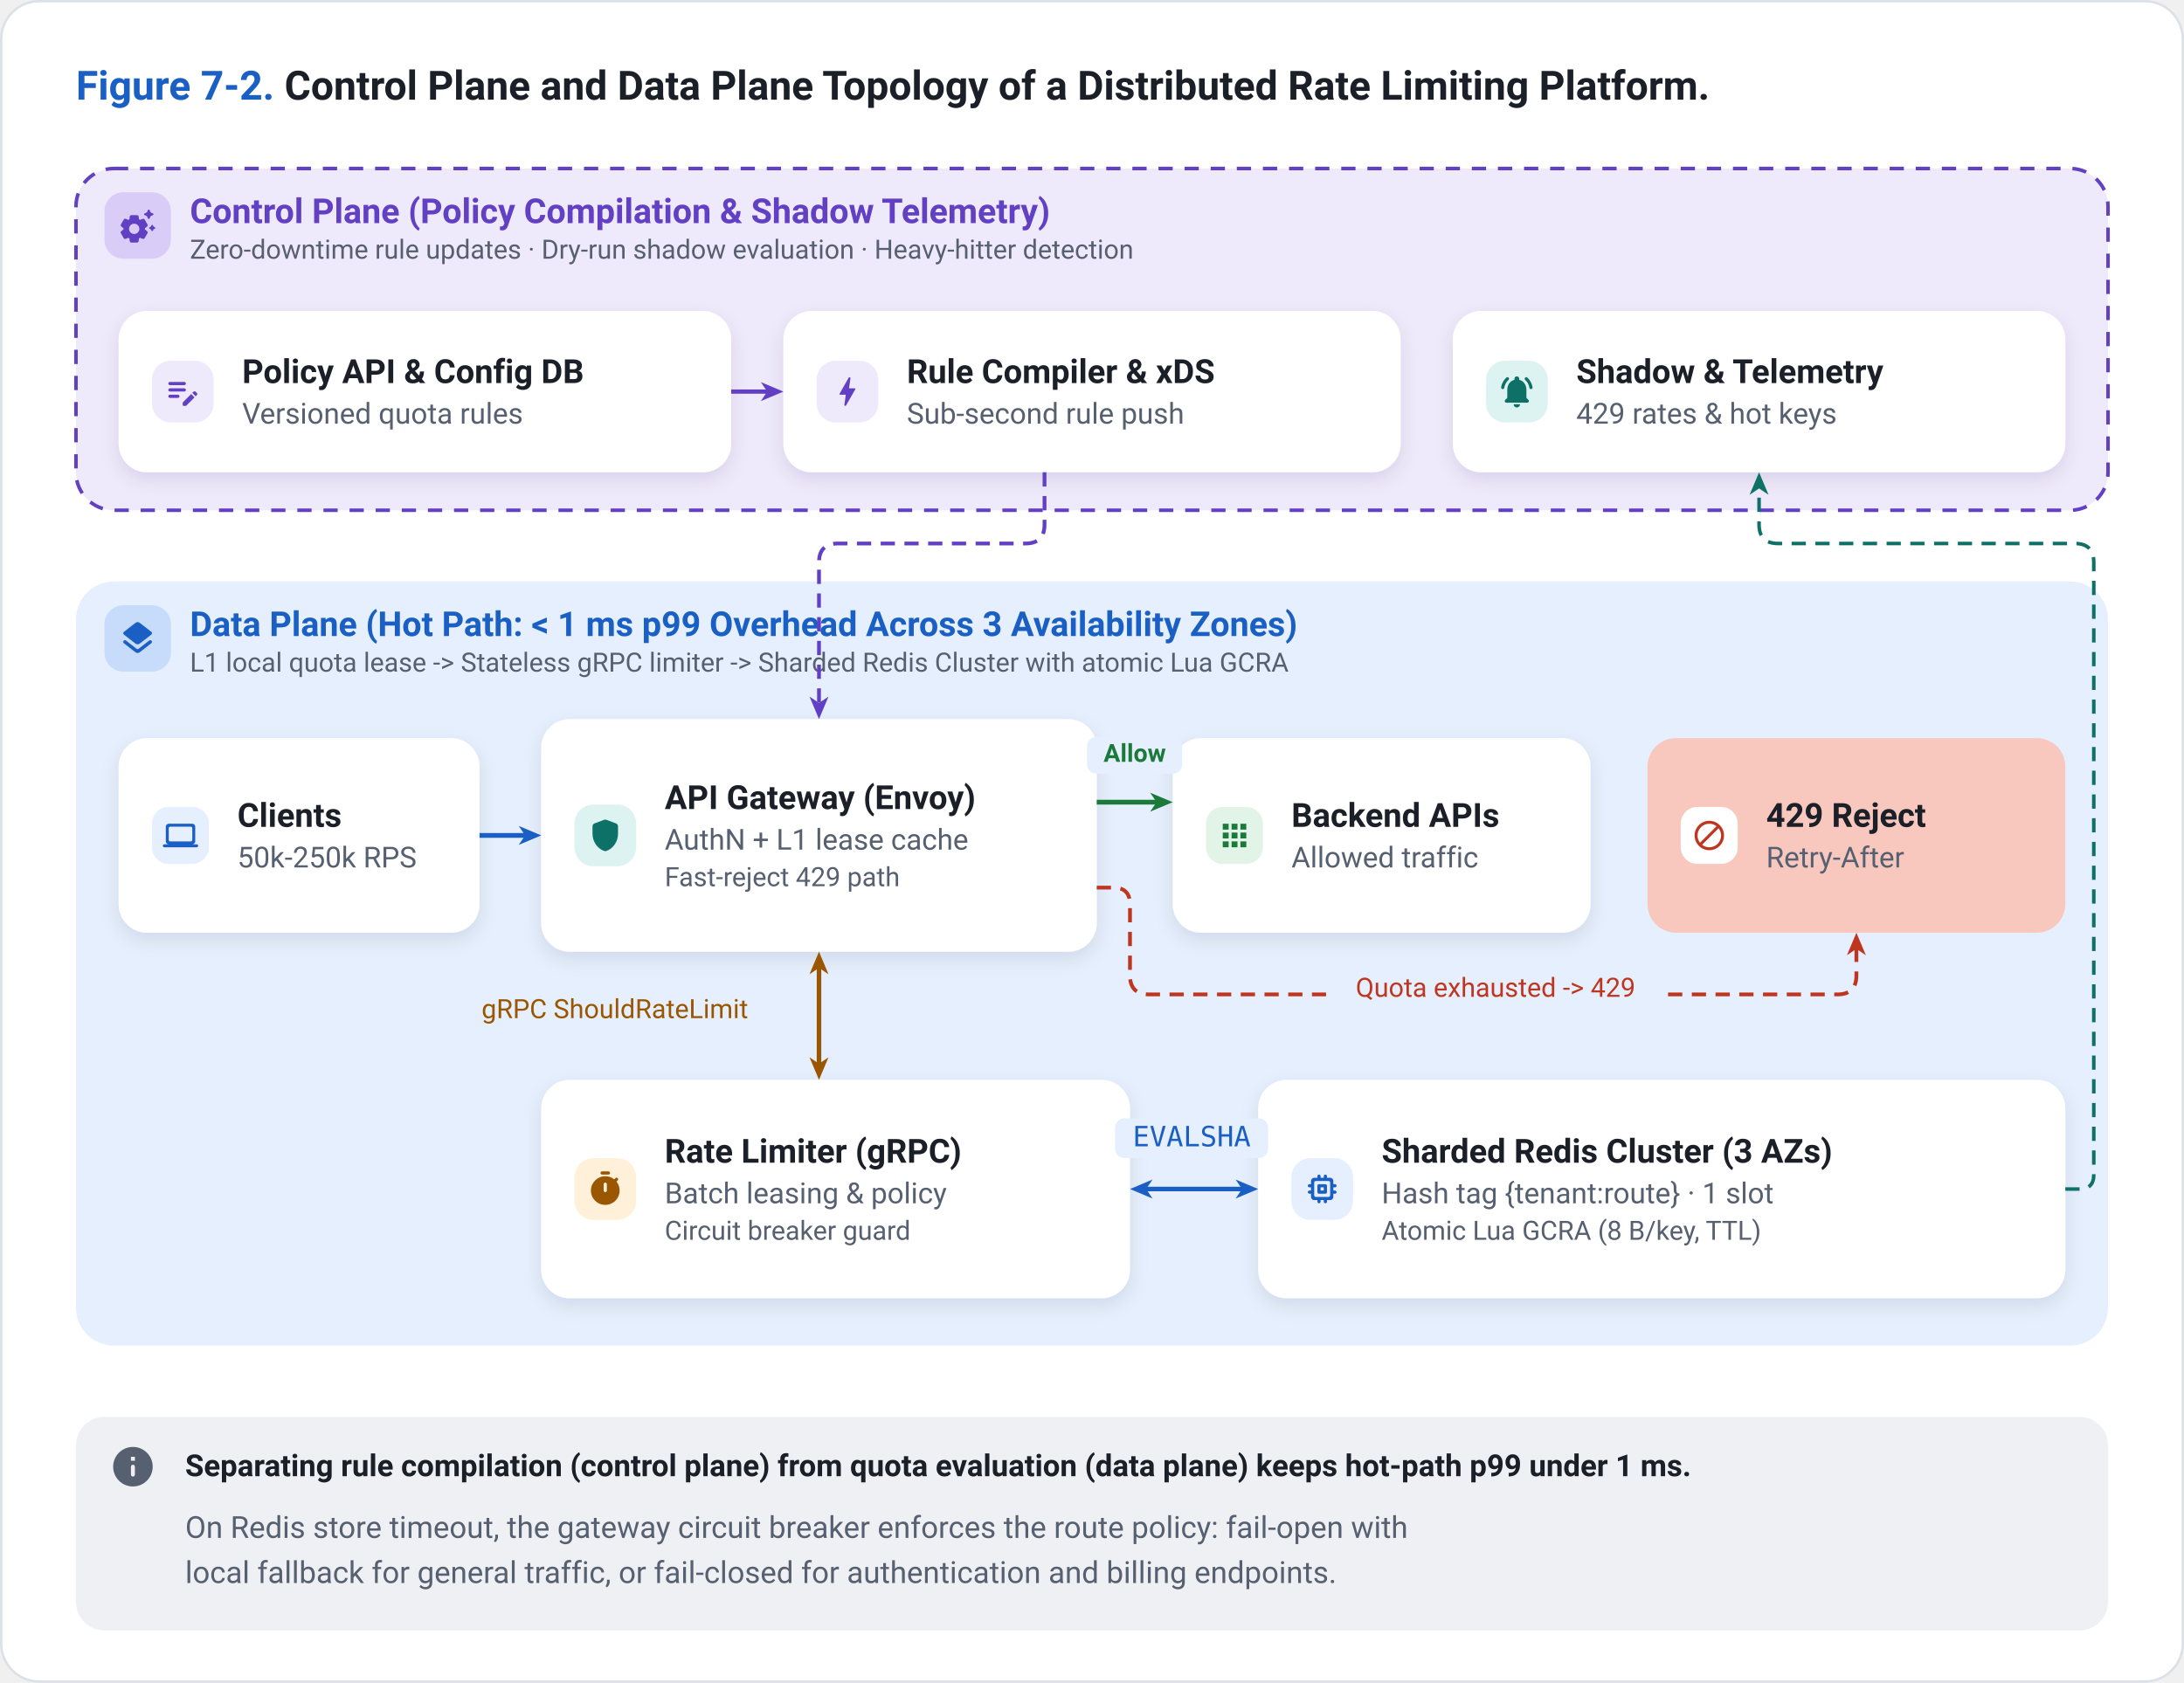
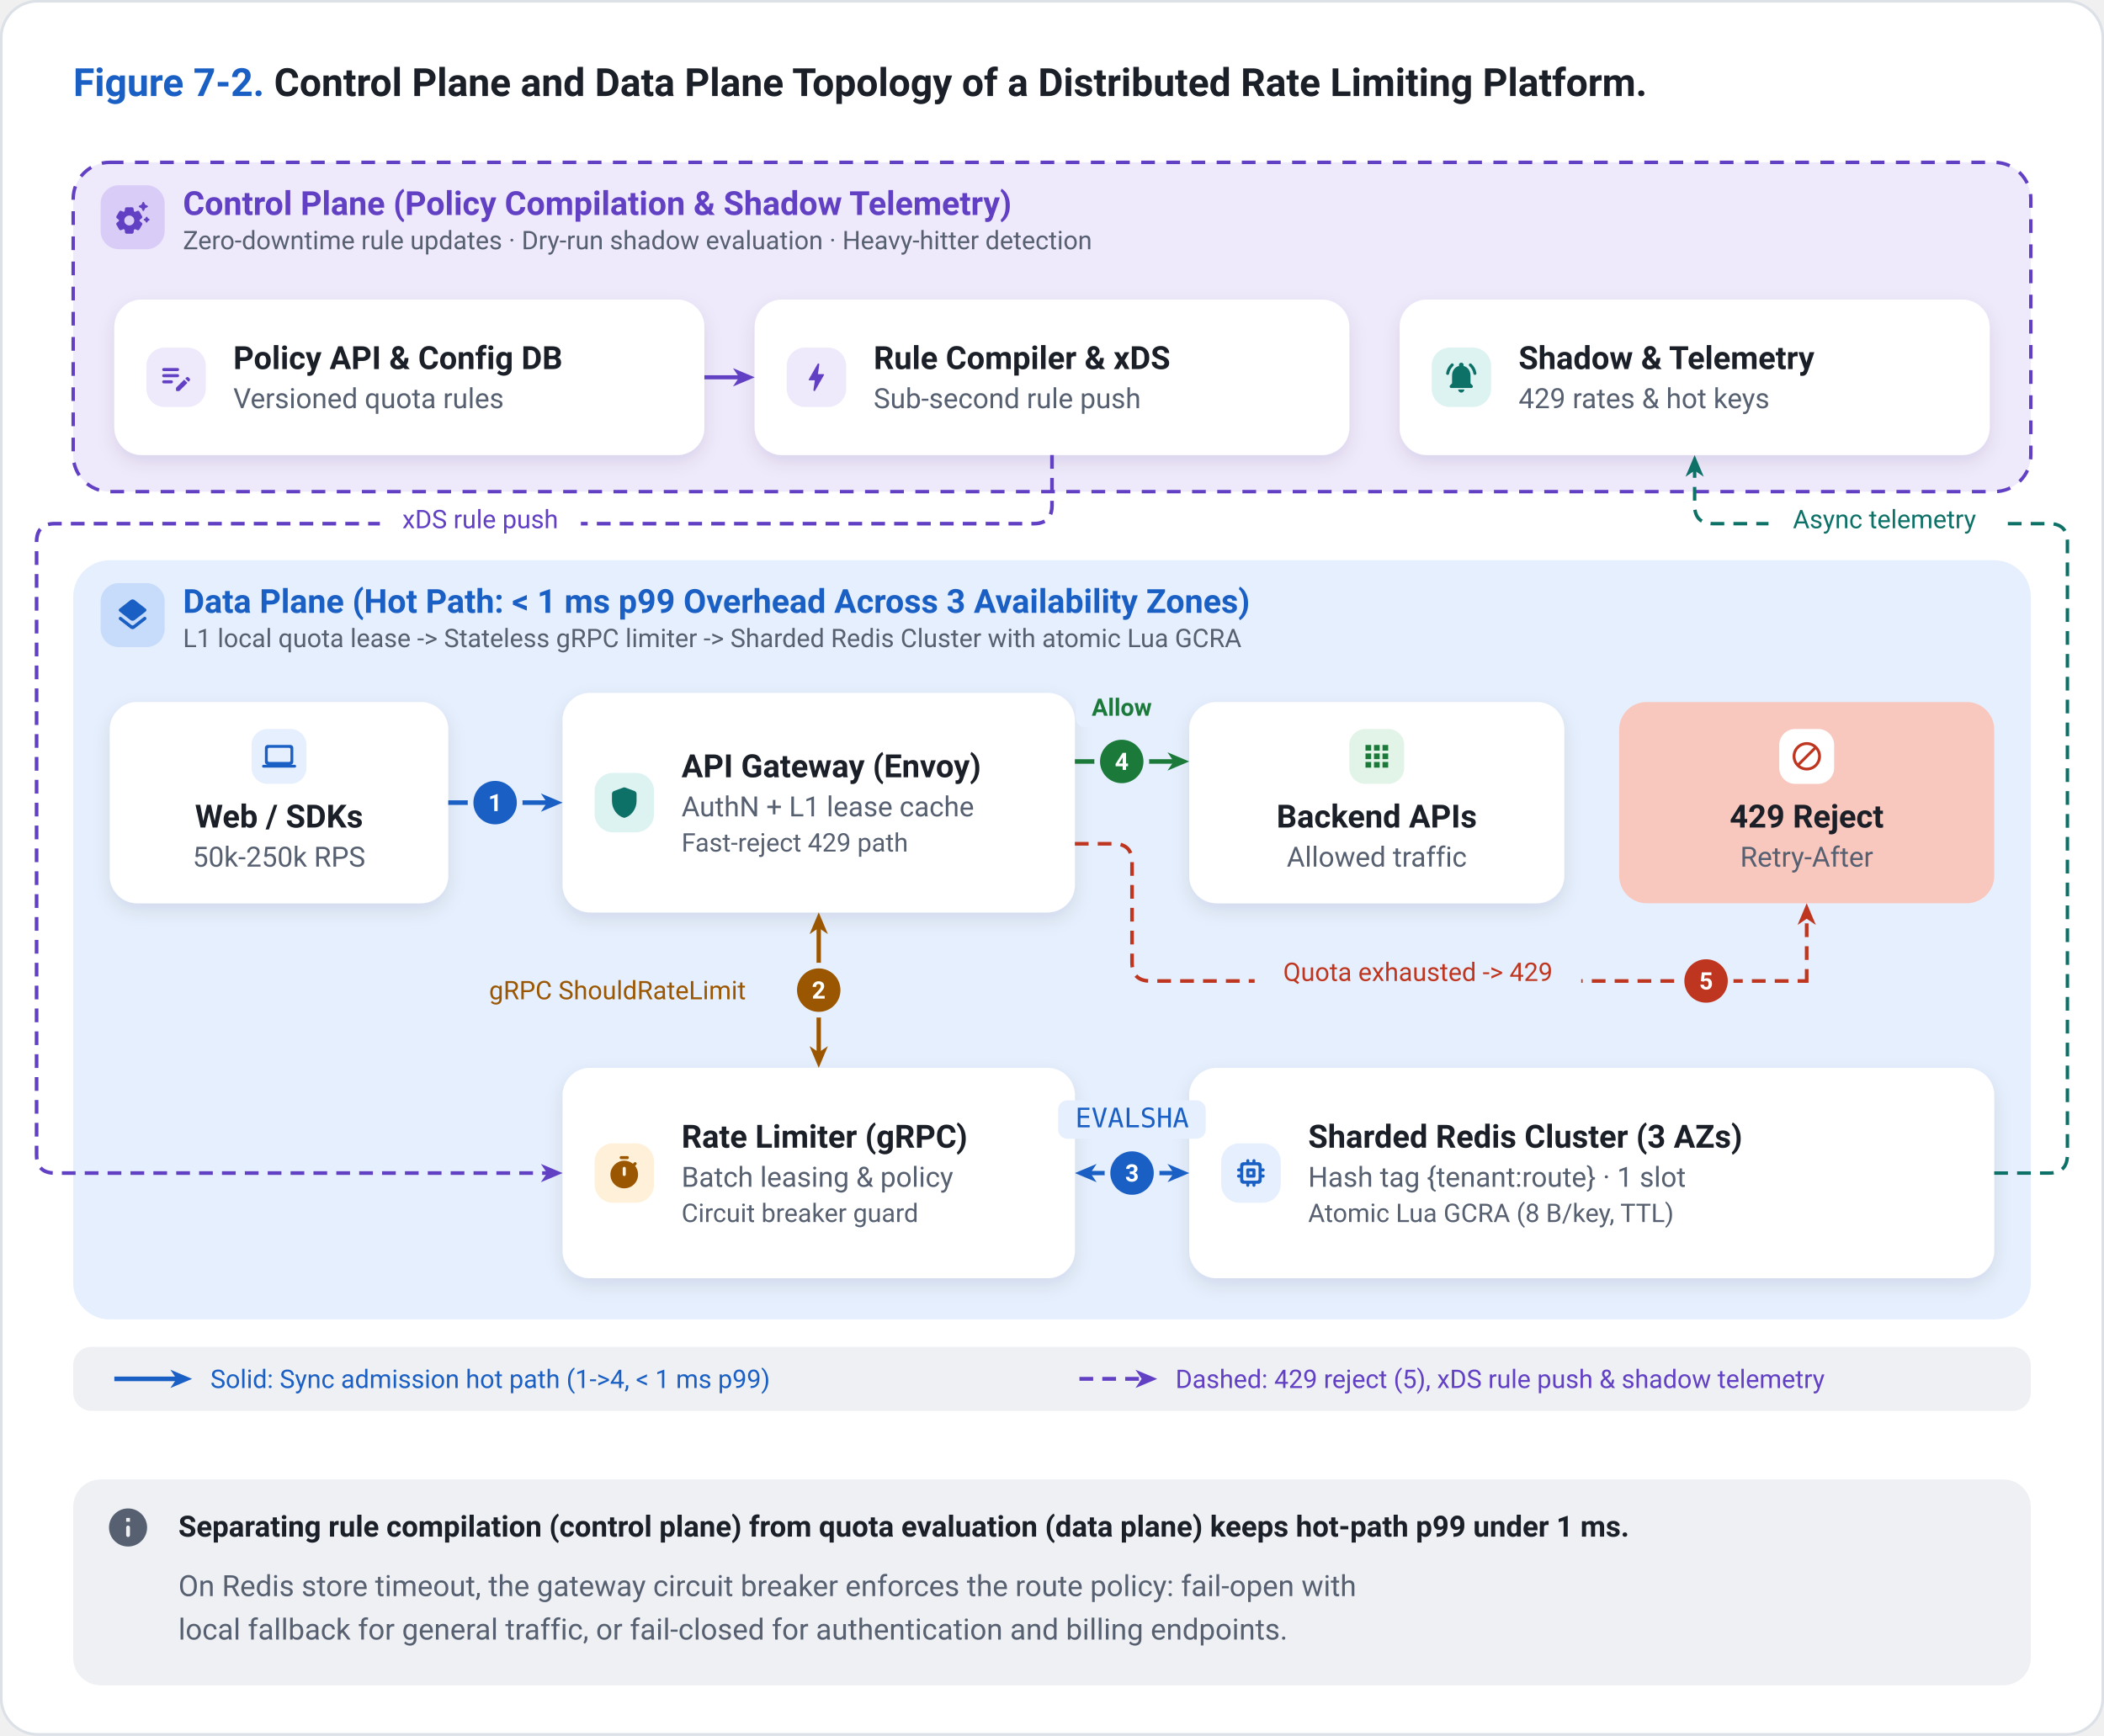
- <svg xmlns="http://www.w3.org/2000/svg" viewBox="0 0 920 709" width="920" height="709">
+ <svg xmlns="http://www.w3.org/2000/svg" viewBox="0 0 920 759" width="920" height="759">
  <style>
    text { font-family: -apple-system, BlinkMacSystemFont, "Segoe UI", Roboto, "Helvetica Neue", Arial, sans-serif; fill: #1B1F27; }
    .paper { fill: #FFFFFF; }
-     .frame { fill: #FFFFFF; stroke: #DCE0E7; stroke-width: 1; }
+     .frame { fill: #FFFFFF; stroke: #DCE0E7; stroke-width: 1.2; }
    .card { fill: #FFFFFF; }
    .hair { stroke: #DCE0E7; stroke-width: 1.2; fill: none; }
    .muted { fill: #566070; }
    .ink { fill: #1B1F27; }
    .title { font-size: 17.0px; font-weight: 650; }
    .head { font-size: 14.5px; font-weight: 650; }
    .name { font-size: 14.0px; font-weight: 650; }
    .body { font-size: 13.0px; }
    .sub { font-size: 12.2px; }
    .mono { font-size: 11.8px; font-family: "SF Mono", SFMono-Regular, ui-monospace, Menlo, Consolas, monospace; }
    .monob { font-size: 11.8px; font-weight: 650; font-family: "SF Mono", SFMono-Regular, ui-monospace, Menlo, Consolas, monospace; }
    .small { font-size: 11.2px; }
    .badge { font-size: 10.5px; font-weight: 650; }
    .note { font-size: 12.8px; }
    .noteb { font-size: 12.8px; font-weight: 650; }
    .sub, .small, .note { fill: #566070; }
    .c-blue { fill: #E6EFFD; }
    .m-blue { fill: #C7DBFA; }
    .a-blue { fill: #1A5FC4; }
    .t-blue { fill: #1A5FC4; }
    .w-blue { stroke: #1A5FC4; fill: none; stroke-linecap: butt; stroke-linejoin: round; }
    .o-blue { stroke: #1A5FC4; fill: none; stroke-width: 1.5; }
    .h-blue { stroke: #1A5FC4; stroke-width: 1.4; }
    .c-green { fill: #E2F4E7; }
    .m-green { fill: #BEE5C9; }
    .a-green { fill: #1B7A3A; }
    .t-green { fill: #1B7A3A; }
    .w-green { stroke: #1B7A3A; fill: none; stroke-linecap: butt; stroke-linejoin: round; }
    .o-green { stroke: #1B7A3A; fill: none; stroke-width: 1.5; }
    .h-green { stroke: #1B7A3A; stroke-width: 1.4; }
    .c-amber { fill: #FFF1D9; }
    .m-amber { fill: #FFDDA1; }
    .a-amber { fill: #9A5600; }
    .t-amber { fill: #9A5600; }
    .w-amber { stroke: #9A5600; fill: none; stroke-linecap: butt; stroke-linejoin: round; }
    .o-amber { stroke: #9A5600; fill: none; stroke-width: 1.5; }
    .h-amber { stroke: #9A5600; stroke-width: 1.4; }
    .c-red { fill: #FDE8E4; }
    .m-red { fill: #F8C8BF; }
    .a-red { fill: #BF3620; }
    .t-red { fill: #BF3620; }
    .w-red { stroke: #BF3620; fill: none; stroke-linecap: butt; stroke-linejoin: round; }
    .o-red { stroke: #BF3620; fill: none; stroke-width: 1.5; }
    .h-red { stroke: #BF3620; stroke-width: 1.4; }
    .c-purple { fill: #EFE9FC; }
    .m-purple { fill: #D9CDF8; }
    .a-purple { fill: #6240C4; }
    .t-purple { fill: #6240C4; }
    .w-purple { stroke: #6240C4; fill: none; stroke-linecap: butt; stroke-linejoin: round; }
    .o-purple { stroke: #6240C4; fill: none; stroke-width: 1.5; }
    .h-purple { stroke: #6240C4; stroke-width: 1.4; }
    .c-teal { fill: #DDF3F1; }
    .m-teal { fill: #B3E3DE; }
    .a-teal { fill: #0E7168; }
    .t-teal { fill: #0E7168; }
    .w-teal { stroke: #0E7168; fill: none; stroke-linecap: butt; stroke-linejoin: round; }
    .o-teal { stroke: #0E7168; fill: none; stroke-width: 1.5; }
    .h-teal { stroke: #0E7168; stroke-width: 1.4; }
    .c-gray { fill: #EEF0F4; }
    .m-gray { fill: #D9DDE5; }
    .a-gray { fill: #566070; }
    .t-gray { fill: #566070; }
    .w-gray { stroke: #566070; fill: none; stroke-linecap: butt; stroke-linejoin: round; }
    .o-gray { stroke: #566070; fill: none; stroke-width: 1.5; }
    .h-gray { stroke: #566070; stroke-width: 1.4; }
    .c-wire { fill: #EEF0F4; }
    .m-wire { fill: #D9DDE5; }
    .a-wire { fill: #5B6676; }
    .t-wire { fill: #5B6676; }
    .w-wire { stroke: #5B6676; fill: none; stroke-linecap: butt; stroke-linejoin: round; }
    .o-wire { stroke: #5B6676; fill: none; stroke-width: 1.5; }
    .h-wire { stroke: #5B6676; stroke-width: 1.4; }
  </style>
  <defs>
    <filter id="lift" x="-10%" y="-15%" width="120%" height="140%">
      <feDropShadow dx="0" dy="1" stdDeviation="1.2" flood-color="#1B2430" flood-opacity="0.14" />
      <feDropShadow dx="0" dy="3" stdDeviation="4" flood-color="#1B2430" flood-opacity="0.10" />
    </filter>
  </defs>
-   <rect x="0.5" y="0.5" width="919" height="708" rx="16" class="frame" />
+   <rect x="0.5" y="0.5" width="919" height="758" rx="16" class="frame" />
  <text x="32" y="42" class="title">
    <tspan class="t-blue">Figure 7-2.</tspan> Control Plane and Data Plane Topology of a Distributed Rate Limiting Platform.</text>
  <g transform="translate(0 71)">
    <rect x="32.0" y="0.0" width="856.0" height="144.0" rx="16" class="c-purple" />
    <rect x="32.0" y="0.0" width="856.0" height="144.0" rx="16" class="o-purple" stroke-dasharray="6 5" />
    <rect x="44.0" y="10.0" width="28.0" height="28.0" rx="8" class="m-purple" />
    <g transform="translate(49.3 15.3) scale(0.723)" class="a-purple">
      <path d="m18.04 7.99-.63-1.4-1.4-.63a.5.5 0 0 1 0-.91l1.4-.63.63-1.4a.5.5 0 0 1 .91 0l.63 1.4 1.4.63a.5.5 0 0 1 0 .91l-1.4.63-.63 1.4c-.17.39-.73.39-.91 0zm3.24 4.73-.32-.72a.5.5 0 0 0-.91 0l-.32.72-.73.32a.5.5 0 0 0 0 .91l.72.32.32.73a.5.5 0 0 0 .91 0l.32-.72.73-.32a.5.5 0 0 0 0-.91l-.72-.33zm-5.04 1.65 1.23.93c.4.3.51.86.26 1.3l-1.62 2.8c-.25.44-.79.62-1.25.42l-1.43-.6c-.2.13-.42.26-.64.37l-.19 1.54c-.06.5-.49.88-.99.88H8.38c-.5 0-.93-.38-.99-.88l-.19-1.54c-.22-.11-.43-.23-.64-.37l-1.43.6c-.46.2-1 .02-1.25-.42l-1.62-2.8c-.25-.44-.14-.99.26-1.3l1.23-.93V14c0-.12 0-.25.01-.37l-1.23-.93c-.4-.3-.51-.86-.26-1.3l1.62-2.8c.25-.44.79-.62 1.25-.42l1.43.6c.2-.13.42-.26.64-.37l.19-1.54c.05-.49.48-.87.98-.87h3.23c.5 0 .93.38.99.88l.19 1.54c.22.11.43.23.64.37l1.43-.6c.46-.2 1-.02 1.25.42l1.62 2.8c.25.44.14.99-.26 1.3l-1.23.93c.01.12.01.24.01.37s0 .24-.01.36zM13 14c0-1.66-1.34-3-3-3s-3 1.34-3 3 1.34 3 3 3 3-1.34 3-3z" />
    </g>
    <text x="80.0" y="23.0" class="head t-purple" data-fit="80.0,878.0">Control Plane (Policy Compilation &amp; Shadow Telemetry)</text>
    <text x="80.0" y="38.0" class="small" data-fit="80.0,878.0">Zero-downtime rule updates · Dry-run shadow evaluation · Heavy-hitter detection</text>
    <rect x="50.0" y="60.0" width="258.0" height="68.0" rx="12" class="card" filter="url(#lift)" />
    <rect x="64.0" y="81.0" width="26.0" height="26.0" rx="8" class="c-purple" />
    <g transform="translate(68.9 85.9) scale(0.672)" class="a-purple">
      <path d="M14 11c0 .55-.45 1-1 1H4c-.55 0-1-.45-1-1s.45-1 1-1h9c.55 0 1 .45 1 1zM3 7c0 .55.45 1 1 1h9c.55 0 1-.45 1-1s-.45-1-1-1H4c-.55 0-1 .45-1 1zm7 8c0-.55-.45-1-1-1H4c-.55 0-1 .45-1 1s.45 1 1 1h5c.55 0 1-.45 1-1zm8.01-2.13.71-.71a.996.996 0 0 1 1.41 0l.71.71c.39.39.39 1.02 0 1.41l-.71.71-2.12-2.12zm-.71.71-5.16 5.16c-.09.09-.14.21-.14.35v1.41c0 .28.22.5.5.5h1.41c.13 0 .26-.05.35-.15l5.16-5.16-2.12-2.11z" />
    </g>
    <text x="102.0" y="90.4" class="name" data-fit="102.0,296.0">Policy API &amp; Config DB</text>
    <text x="102.0" y="107.5" class="sub" data-fit="102.0,296.0">Versioned quota rules</text>
    <rect x="330.0" y="60.0" width="260.0" height="68.0" rx="12" class="card" filter="url(#lift)" />
    <rect x="344.0" y="81.0" width="26.0" height="26.0" rx="8" class="c-purple" />
    <g transform="translate(348.9 85.9) scale(0.672)" class="a-purple">
      <path d="M10.67 21c-.35 0-.62-.31-.57-.66L11 14H7.5c-.88 0-.33-.75-.31-.78 1.26-2.23 3.15-5.53 5.65-9.93a.577.577 0 0 1 1.07.37l-.9 6.34h3.51c.4 0 .62.19.4.66-3.29 5.74-5.2 9.09-5.75 10.05-.1.18-.29.29-.5.29z" />
    </g>
    <text x="382.0" y="90.4" class="name" data-fit="382.0,578.0">Rule Compiler &amp; xDS</text>
    <text x="382.0" y="107.5" class="sub" data-fit="382.0,578.0">Sub-second rule push</text>
    <rect x="612.0" y="60.0" width="258.0" height="68.0" rx="12" class="card" filter="url(#lift)" />
    <rect x="626.0" y="81.0" width="26.0" height="26.0" rx="8" class="c-teal" />
    <g transform="translate(630.9 85.9) scale(0.672)" class="a-teal">
      <path d="M18 16v-5c0-3.07-1.64-5.64-4.5-6.32V4c0-.83-.68-1.5-1.51-1.5S10.5 3.17 10.5 4v.68C7.63 5.36 6 7.92 6 11v5l-1.3 1.29c-.63.63-.19 1.71.7 1.71h13.17c.89 0 1.34-1.08.71-1.71L18 16zm-6.01 6c1.1 0 2-.9 2-2h-4a2 2 0 0 0 2 2zM6.77 4.73c.42-.38.43-1.03.03-1.43a1 1 0 0 0-1.39-.02 10.424 10.424 0 0 0-3.27 6.06c-.09.61.38 1.16 1 1.16.48 0 .9-.35.98-.83a8.44 8.44 0 0 1 2.65-4.94zM18.6 3.28c-.4-.37-1.02-.36-1.4.02-.4.4-.38 1.04.03 1.42 1.38 1.27 2.35 3 2.65 4.94.07.48.49.83.98.83.61 0 1.09-.55.99-1.16-.38-2.37-1.55-4.48-3.25-6.05z" />
    </g>
    <text x="664.0" y="90.4" class="name" data-fit="664.0,858.0">Shadow &amp; Telemetry</text>
    <text x="664.0" y="107.5" class="sub" data-fit="664.0,858.0">429 rates &amp; hot keys</text>
    <polygon points="330.0,94.0 320.5,98.0 323.2,94.0 320.5,90.0" class="a-purple" />
    <path d="M308.0,94.0 L323.4,94.0" class="w-purple" stroke-width="1.8" />
-     <rect x="32.0" y="174.0" width="856.0" height="322.0" rx="16" class="c-blue" />
+     <rect x="32.0" y="174.0" width="856.0" height="332.0" rx="16" class="c-blue" />
    <rect x="44.0" y="184.0" width="28.0" height="28.0" rx="8" class="m-blue" />
    <g transform="translate(49.3 189.3) scale(0.723)" class="a-blue">
      <path d="M12.6 18.06c-.36.28-.87.28-1.23 0l-6.15-4.78a.991.991 0 0 0-1.22 0 .997.997 0 0 0 0 1.57l6.76 5.26c.72.56 1.73.56 2.46 0l6.76-5.26c.51-.4.51-1.17 0-1.57l-.01-.01a.991.991 0 0 0-1.22 0l-6.15 4.79zm.63-3.02 6.76-5.26c.51-.4.51-1.18 0-1.58l-6.76-5.26c-.72-.56-1.73-.56-2.46 0L4.01 8.21c-.51.4-.51 1.18 0 1.58l6.76 5.26c.72.56 1.74.56 2.46-.01z" />
    </g>
    <text x="80.0" y="197.0" class="head t-blue" data-fit="80.0,878.0">Data Plane (Hot Path: &lt; 1 ms p99 Overhead Across 3 Availability Zones)</text>
    <text x="80.0" y="212.0" class="small" data-fit="80.0,878.0">L1 local quota lease -&gt; Stateless gRPC limiter -&gt; Sharded Redis Cluster with atomic Lua GCRA</text>
-     <rect x="50.0" y="240.0" width="152.0" height="82.0" rx="12" class="card" filter="url(#lift)" />
-     <rect x="64.0" y="269.0" width="24.0" height="24.0" rx="7" class="c-blue" />
-     <g transform="translate(68.6 273.6) scale(0.620)" class="a-blue">
+     <rect x="48.0" y="236.0" width="148.0" height="88.0" rx="12" class="card" filter="url(#lift)" />
+     <rect x="110.0" y="247.8" width="24.0" height="24.0" rx="7" class="c-blue" />
+     <g transform="translate(114.6 252.3) scale(0.620)" class="a-blue">
      <path d="M20 18c1.1 0 2-.9 2-2V6c0-1.1-.9-2-2-2H4c-1.1 0-2 .9-2 2v10c0 1.1.9 2 2 2H1c-.55 0-1 .45-1 1s.45 1 1 1h22c.55 0 1-.45 1-1s-.45-1-1-1h-3zM5 6h14c.55 0 1 .45 1 1v8c0 .55-.45 1-1 1H5c-.55 0-1-.45-1-1V7c0-.55.45-1 1-1z" />
    </g>
-     <text x="100.0" y="277.4" class="name" data-fit="100.0,190.0">Clients</text>
-     <text x="100.0" y="294.5" class="sub" data-fit="100.0,190.0">50k-250k RPS</text>
-     <rect x="228.0" y="232.0" width="234.0" height="98.0" rx="12" class="card" filter="url(#lift)" />
-     <rect x="242.0" y="268.0" width="26.0" height="26.0" rx="8" class="c-teal" />
-     <g transform="translate(246.9 272.9) scale(0.672)" class="a-teal">
+     <text x="122.0" y="290.9" class="name" text-anchor="middle" data-fit="58.0,186.0">Web / SDKs</text>
+     <text x="122.0" y="308.0" class="sub" text-anchor="middle" data-fit="58.0,186.0">50k-250k RPS</text>
+     <rect x="246.0" y="232.0" width="224.0" height="96.0" rx="12" class="card" filter="url(#lift)" />
+     <rect x="260.0" y="267.0" width="26.0" height="26.0" rx="8" class="c-teal" />
+     <g transform="translate(264.9 271.9) scale(0.672)" class="a-teal">
      <path d="m11.3 2.26-6 2.25C4.52 4.81 4 5.55 4 6.39v4.7c0 4.83 3.13 9.37 7.43 10.75.37.12.77.12 1.14 0 4.3-1.38 7.43-5.91 7.43-10.75v-4.7a2 2 0 0 0-1.3-1.87l-6-2.25c-.45-.18-.95-.18-1.4-.01z" />
    </g>
-     <text x="280.0" y="269.9" class="name" data-fit="280.0,450.0">API Gateway (Envoy)</text>
-     <text x="280.0" y="287.0" class="sub" data-fit="280.0,450.0">AuthN + L1 lease cache</text>
-     <text x="280.0" y="302.4" class="small" data-fit="280.0,450.0">Fast-reject 429 path</text>
-     <rect x="494.0" y="240.0" width="176.0" height="82.0" rx="12" class="card" filter="url(#lift)" />
-     <rect x="508.0" y="269.0" width="24.0" height="24.0" rx="7" class="c-green" />
-     <g transform="translate(512.6 273.6) scale(0.620)" class="a-green">
+     <text x="298.0" y="268.9" class="name" data-fit="298.0,458.0">API Gateway (Envoy)</text>
+     <text x="298.0" y="286.0" class="sub" data-fit="298.0,458.0">AuthN + L1 lease cache</text>
+     <text x="298.0" y="301.4" class="small" data-fit="298.0,458.0">Fast-reject 429 path</text>
+     <rect x="520.0" y="236.0" width="164.0" height="88.0" rx="12" class="card" filter="url(#lift)" />
+     <rect x="590.0" y="247.8" width="24.0" height="24.0" rx="7" class="c-green" />
+     <g transform="translate(594.6 252.3) scale(0.620)" class="a-green">
      <path d="M4 8h4V4H4v4zm6 12h4v-4h-4v4zm-6 0h4v-4H4v4zm0-6h4v-4H4v4zm6 0h4v-4h-4v4zm6-10v4h4V4h-4zm-6 4h4V4h-4v4zm6 6h4v-4h-4v4zm0 6h4v-4h-4v4z" />
    </g>
-     <text x="544.0" y="277.4" class="name" data-fit="544.0,658.0">Backend APIs</text>
-     <text x="544.0" y="294.5" class="sub" data-fit="544.0,658.0">Allowed traffic</text>
-     <rect x="694.0" y="240.0" width="176.0" height="82.0" rx="12" class="m-red" />
-     <rect x="708.0" y="269.0" width="24.0" height="24.0" rx="7" class="card" />
-     <g transform="translate(712.6 273.6) scale(0.620)" class="a-red">
+     <text x="602.0" y="290.9" class="name" text-anchor="middle" data-fit="530.0,674.0">Backend APIs</text>
+     <text x="602.0" y="308.0" class="sub" text-anchor="middle" data-fit="530.0,674.0">Allowed traffic</text>
+     <rect x="708.0" y="236.0" width="164.0" height="88.0" rx="12" class="m-red" />
+     <rect x="778.0" y="247.8" width="24.0" height="24.0" rx="7" class="card" />
+     <g transform="translate(782.6 252.3) scale(0.620)" class="a-red">
      <path d="M12 2C6.48 2 2 6.48 2 12s4.48 10 10 10 10-4.48 10-10S17.52 2 12 2zM4 12c0-4.42 3.58-8 8-8 1.85 0 3.55.63 4.9 1.69L5.69 16.9A7.902 7.902 0 0 1 4 12zm8 8c-1.85 0-3.55-.63-4.9-1.69L18.31 7.1A7.902 7.902 0 0 1 20 12c0 4.42-3.58 8-8 8z" />
    </g>
-     <text x="744.0" y="277.4" class="name" data-fit="744.0,858.0">429 Reject</text>
-     <text x="744.0" y="294.5" class="sub" data-fit="744.0,858.0">Retry-After</text>
-     <rect x="228.0" y="384.0" width="248.0" height="92.0" rx="12" class="card" filter="url(#lift)" />
-     <rect x="242.0" y="417.0" width="26.0" height="26.0" rx="8" class="c-amber" />
-     <g transform="translate(246.9 421.9) scale(0.672)" class="a-amber">
+     <text x="790.0" y="290.9" class="name" text-anchor="middle" data-fit="718.0,862.0">429 Reject</text>
+     <text x="790.0" y="308.0" class="sub" text-anchor="middle" data-fit="718.0,862.0">Retry-After</text>
+     <rect x="246.0" y="396.0" width="224.0" height="92.0" rx="12" class="card" filter="url(#lift)" />
+     <rect x="260.0" y="429.0" width="26.0" height="26.0" rx="8" class="c-amber" />
+     <g transform="translate(264.9 433.9) scale(0.672)" class="a-amber">
      <path d="M10 3h4c.55 0 1-.45 1-1s-.45-1-1-1h-4c-.55 0-1 .45-1 1s.45 1 1 1zm9.03 4.39.75-.75a.993.993 0 0 0 0-1.4l-.01-.01a.993.993 0 0 0-1.4 0l-.75.75A8.962 8.962 0 0 0 12 4c-4.8 0-8.88 3.96-9 8.76A8.998 8.998 0 0 0 12 22a8.994 8.994 0 0 0 7.03-14.61zM13 13c0 .55-.45 1-1 1s-1-.45-1-1V9c0-.55.45-1 1-1s1 .45 1 1v4z" />
    </g>
-     <text x="280.0" y="418.9" class="name" data-fit="280.0,464.0">Rate Limiter (gRPC)</text>
-     <text x="280.0" y="436.0" class="sub" data-fit="280.0,464.0">Batch leasing &amp; policy</text>
-     <text x="280.0" y="451.4" class="small" data-fit="280.0,464.0">Circuit breaker guard</text>
-     <rect x="530.0" y="384.0" width="340.0" height="92.0" rx="12" class="card" filter="url(#lift)" />
-     <rect x="544.0" y="417.0" width="26.0" height="26.0" rx="8" class="c-blue" />
-     <g transform="translate(548.9 421.9) scale(0.672)" class="a-blue">
+     <text x="298.0" y="430.9" class="name" data-fit="298.0,458.0">Rate Limiter (gRPC)</text>
+     <text x="298.0" y="448.0" class="sub" data-fit="298.0,458.0">Batch leasing &amp; policy</text>
+     <text x="298.0" y="463.4" class="small" data-fit="298.0,458.0">Circuit breaker guard</text>
+     <rect x="520.0" y="396.0" width="352.0" height="92.0" rx="12" class="card" filter="url(#lift)" />
+     <rect x="534.0" y="429.0" width="26.0" height="26.0" rx="8" class="c-blue" />
+     <g transform="translate(538.9 433.9) scale(0.672)" class="a-blue">
      <path d="M14 9h-4c-.55 0-1 .45-1 1v4c0 .55.45 1 1 1h4c.55 0 1-.45 1-1v-4c0-.55-.45-1-1-1zm-1 4h-2v-2h2v2zm8-3c0-.55-.45-1-1-1h-1V7c0-1.1-.9-2-2-2h-2V4c0-.55-.45-1-1-1s-1 .45-1 1v1h-2V4c0-.55-.45-1-1-1s-1 .45-1 1v1H7c-1.1 0-2 .9-2 2v2H4c-.55 0-1 .45-1 1s.45 1 1 1h1v2H4c-.55 0-1 .45-1 1s.45 1 1 1h1v2c0 1.1.9 2 2 2h2v1c0 .55.45 1 1 1s1-.45 1-1v-1h2v1c0 .55.45 1 1 1s1-.45 1-1v-1h2c1.1 0 2-.9 2-2v-2h1c.55 0 1-.45 1-1s-.45-1-1-1h-1v-2h1c.55 0 1-.45 1-1zm-5 7H8c-.55 0-1-.45-1-1V8c0-.55.45-1 1-1h8c.55 0 1 .45 1 1v8c0 .55-.45 1-1 1z" />
    </g>
-     <text x="582.0" y="418.9" class="name" data-fit="582.0,858.0">Sharded Redis Cluster (3 AZs)</text>
-     <text x="582.0" y="436.0" class="sub" data-fit="582.0,858.0">Hash tag {tenant:route} · 1 slot</text>
-     <text x="582.0" y="451.4" class="small" data-fit="582.0,858.0">Atomic Lua GCRA (8 B/key, TTL)</text>
-     <polygon points="228.0,281.0 218.5,285.0 221.2,281.0 218.5,277.0" class="a-blue" />
-     <path d="M202.0,281.0 L221.3,281.0" class="w-blue" stroke-width="2.0" />
-     <polygon points="494.0,267.0 484.5,271.0 487.2,267.0 484.5,263.0" class="a-green" />
-     <path d="M462.0,267.0 L487.4,267.0" class="w-green" stroke-width="2.0" />
-     <rect x="457.9" y="239.5" width="40.1" height="15.5" rx="4" class="c-blue" />
-     <text x="478.0" y="250.0" class="badge t-green" text-anchor="middle">Allow</text>
-     <polygon points="782.0,322.0 786.0,331.5 782.0,328.8 778.0,331.5" class="a-red" />
-     <path d="M462.0,303.0 L469.0,303.0 Q476.0,303.0 476.0,310.0 L476.0,340.0 Q476.0,348.0 484.0,348.0 L774.0,348.0 Q782.0,348.0 782.0,340.0 L782.0,328.6" class="w-red" stroke-width="1.6" stroke-dasharray="6 4" />
-     <rect x="558.6" y="337.8" width="142.8" height="16.2" rx="4" class="c-blue" />
-     <text x="630.0" y="349.0" class="small t-red" text-anchor="middle">Quota exhausted -&gt; 429</text>
-     <polygon points="345.0,384.0 341.0,374.5 345.0,377.2 349.0,374.5" class="a-amber" />
-     <polygon points="345.0,330.0 349.0,339.5 345.0,336.8 341.0,339.5" class="a-amber" />
-     <path d="M345.0,336.6 L345.0,377.4" class="w-amber" stroke-width="1.9" />
-     <rect x="189.7" y="346.8" width="138.5" height="16.2" rx="4" class="c-blue" />
-     <text x="259.0" y="358.0" class="small t-amber" text-anchor="middle">gRPC ShouldRateLimit</text>
-     <polygon points="530.0,430.0 520.5,434.0 523.2,430.0 520.5,426.0" class="a-blue" />
-     <polygon points="476.0,430.0 485.5,426.0 482.8,430.0 485.5,434.0" class="a-blue" />
-     <path d="M482.6,430.0 L523.4,430.0" class="w-blue" stroke-width="1.9" />
-     <rect x="469.7" y="400.2" width="64.5" height="16.8" rx="4" class="c-blue" />
-     <text x="502.0" y="412.0" class="mono t-blue" text-anchor="middle">EVALSHA</text>
-     <polygon points="345.0,232.0 341.0,222.5 345.0,225.2 349.0,222.5" class="a-purple" />
-     <path d="M440.0,128.0 L440.0,150.0 Q440.0,158.0 432.0,158.0 L353.0,158.0 Q345.0,158.0 345.0,166.0 L345.0,225.3" class="w-purple" stroke-width="1.6" stroke-dasharray="6 4" />
+     <text x="572.0" y="430.9" class="name" data-fit="572.0,860.0">Sharded Redis Cluster (3 AZs)</text>
+     <text x="572.0" y="448.0" class="sub" data-fit="572.0,860.0">Hash tag {tenant:route} · 1 slot</text>
+     <text x="572.0" y="463.4" class="small" data-fit="572.0,860.0">Atomic Lua GCRA (8 B/key, TTL)</text>
+     <polygon points="246.0,280.0 236.5,284.0 239.2,280.0 236.5,276.0" class="a-blue" />
+     <path d="M196.0,280.0 L239.3,280.0" class="w-blue" stroke-width="2.0" />
+     <circle cx="216.5" cy="280.0" r="12.0" class="c-blue" />
+     <circle cx="216.5" cy="280.0" r="9.5" class="a-blue" />
+     <text x="216.5" y="283.7" text-anchor="middle" class="badge paper">1</text>
+     <polygon points="358.0,396.0 354.0,386.5 358.0,389.2 362.0,386.5" class="a-amber" />
+     <polygon points="358.0,328.0 362.0,337.5 358.0,334.8 354.0,337.5" class="a-amber" />
+     <path d="M358.0,334.6 L358.0,389.4" class="w-amber" stroke-width="1.9" />
+     <rect x="200.7" y="354.8" width="138.5" height="16.2" rx="4" class="c-blue" />
+     <text x="270.0" y="366.0" class="small t-amber" text-anchor="middle">gRPC ShouldRateLimit</text>
+     <circle cx="358.0" cy="362.0" r="12.0" class="c-blue" />
+     <circle cx="358.0" cy="362.0" r="9.5" class="a-amber" />
+     <text x="358.0" y="365.7" text-anchor="middle" class="badge paper">2</text>
+     <polygon points="520.0,442.0 510.5,446.0 513.2,442.0 510.5,438.0" class="a-blue" />
+     <polygon points="470.0,442.0 479.5,438.0 476.8,442.0 479.5,446.0" class="a-blue" />
+     <path d="M476.6,442.0 L513.4,442.0" class="w-blue" stroke-width="1.9" />
+     <rect x="462.7" y="410.2" width="64.5" height="16.8" rx="4" class="c-blue" />
+     <text x="495.0" y="422.0" class="mono t-blue" text-anchor="middle">EVALSHA</text>
+     <circle cx="495.0" cy="442.0" r="12.0" class="c-blue" />
+     <circle cx="495.0" cy="442.0" r="9.5" class="a-blue" />
+     <text x="495.0" y="445.7" text-anchor="middle" class="badge paper">3</text>
+     <polygon points="520.0,262.0 510.5,266.0 513.2,262.0 510.5,258.0" class="a-green" />
+     <path d="M470.0,262.0 L513.4,262.0" class="w-green" stroke-width="2.0" />
+     <rect x="470.4" y="231.5" width="40.1" height="15.5" rx="4" class="c-blue" />
+     <text x="490.5" y="242.0" class="badge t-green" text-anchor="middle">Allow</text>
+     <circle cx="490.5" cy="262.0" r="12.0" class="c-blue" />
+     <circle cx="490.5" cy="262.0" r="9.5" class="a-green" />
+     <text x="490.5" y="265.7" text-anchor="middle" class="badge paper">4</text>
+     <path d="M470.0,298.0 L487.0,298.0 Q495.0,298.0 495.0,306.0 L495.0,350.0 Q495.0,358.0 503.0,358.0 L790.0,358.0" class="w-red" stroke-width="1.6" stroke-dasharray="6 4" />
+     <polygon points="790.0,324.0 794.0,333.5 790.0,330.8 786.0,333.5" class="a-red" />
+     <path d="M790.0,358.8 L790.0,330.6" class="w-red" stroke-width="1.6" stroke-dasharray="6 4" />
+     <rect x="548.6" y="346.8" width="142.8" height="16.2" rx="4" class="c-blue" />
+     <text x="620.0" y="358.0" class="small t-red" text-anchor="middle">Quota exhausted -&gt; 429</text>
+     <circle cx="746.0" cy="358.0" r="12.0" class="c-blue" />
+     <circle cx="746.0" cy="358.0" r="9.5" class="a-red" />
+     <text x="746.0" y="361.7" text-anchor="middle" class="badge paper">5</text>
+     <polygon points="246.0,442.0 236.5,446.0 239.2,442.0 236.5,438.0" class="a-purple" />
+     <path d="M460.0,128.0 L460.0,150.0 Q460.0,158.0 452.0,158.0 L24.0,158.0 Q16.0,158.0 16.0,166.0 L16.0,434.0 Q16.0,442.0 24.0,442.0 L239.3,442.0" class="w-purple" stroke-width="1.6" stroke-dasharray="6 4" />
+     <rect x="166.1" y="148.8" width="87.9" height="16.2" rx="4" class="paper" />
+     <text x="210.0" y="160.0" class="small t-purple" text-anchor="middle">xDS rule push</text>
    <polygon points="741.0,128.0 745.0,137.5 741.0,134.8 737.0,137.5" class="a-teal" />
-     <path d="M870.0,430.0 L876.0,430.0 Q882.0,430.0 882.0,424.0 L882.0,166.0 Q882.0,158.0 874.0,158.0 L749.0,158.0 Q741.0,158.0 741.0,150.0 L741.0,134.7" class="w-teal" stroke-width="1.5" stroke-dasharray="6 4" />
+     <path d="M872.0,442.0 L896.0,442.0 Q904.0,442.0 904.0,434.0 L904.0,166.0 Q904.0,158.0 896.0,158.0 L749.0,158.0 Q741.0,158.0 741.0,150.0 L741.0,134.7" class="w-teal" stroke-width="1.5" stroke-dasharray="6 4" />
+     <rect x="773.3" y="148.8" width="101.5" height="16.2" rx="4" class="paper" />
+     <text x="824.0" y="160.0" class="small t-teal" text-anchor="middle">Async telemetry</text>
+     <rect x="32.0" y="518.0" width="856.0" height="28.0" rx="8" class="c-gray" />
+     <polygon points="84.0,532.0 74.5,536.0 77.2,532.0 74.5,528.0" class="a-blue" />
+     <path d="M50.0,532.0 L77.3,532.0" class="w-blue" stroke-width="2.0" />
+     <text x="92.0" y="536.0" class="small t-blue">Solid: Sync admission hot path (1-&gt;4, &lt; 1 ms p99)</text>
+     <polygon points="506.0,532.0 496.5,536.0 499.2,532.0 496.5,528.0" class="a-purple" />
+     <path d="M472.0,532.0 L499.4,532.0" class="w-purple" stroke-width="1.7" stroke-dasharray="6 4" />
+     <text x="514.0" y="536.0" class="small t-purple">Dashed: 429 reject (5), xDS rule push &amp; shadow telemetry</text>
  </g>
-   <rect x="32" y="597" width="856" height="90" rx="12" class="c-gray" />
-   <g transform="translate(46 608) scale(0.833)" class="a-gray">
+   <rect x="32" y="647" width="856" height="90" rx="12" class="c-gray" />
+   <g transform="translate(46 658) scale(0.833)" class="a-gray">
    <path d="M12 2C6.48 2 2 6.48 2 12s4.48 10 10 10 10-4.48 10-10S17.52 2 12 2zm0 15c-.55 0-1-.45-1-1v-4c0-.55.45-1 1-1s1 .45 1 1v4c0 .55-.45 1-1 1zm1-8h-2V7h2v2z" />
  </g>
-   <text x="78" y="622.0" class="noteb ink" data-fit="78,876">Separating rule compilation (control plane) from quota evaluation (data plane) keeps hot-path p99 under 1 ms.</text>
-   <text x="78" y="648.0" class="note" data-fit="78,876">On Redis store timeout, the gateway circuit breaker enforces the route policy: fail-open with</text>
-   <text x="78" y="667.0" class="note" data-fit="78,876">local fallback for general traffic, or fail-closed for authentication and billing endpoints.</text>
+   <text x="78" y="672.0" class="noteb ink" data-fit="78,876">Separating rule compilation (control plane) from quota evaluation (data plane) keeps hot-path p99 under 1 ms.</text>
+   <text x="78" y="698.0" class="note" data-fit="78,876">On Redis store timeout, the gateway circuit breaker enforces the route policy: fail-open with</text>
+   <text x="78" y="717.0" class="note" data-fit="78,876">local fallback for general traffic, or fail-closed for authentication and billing endpoints.</text>
</svg>
